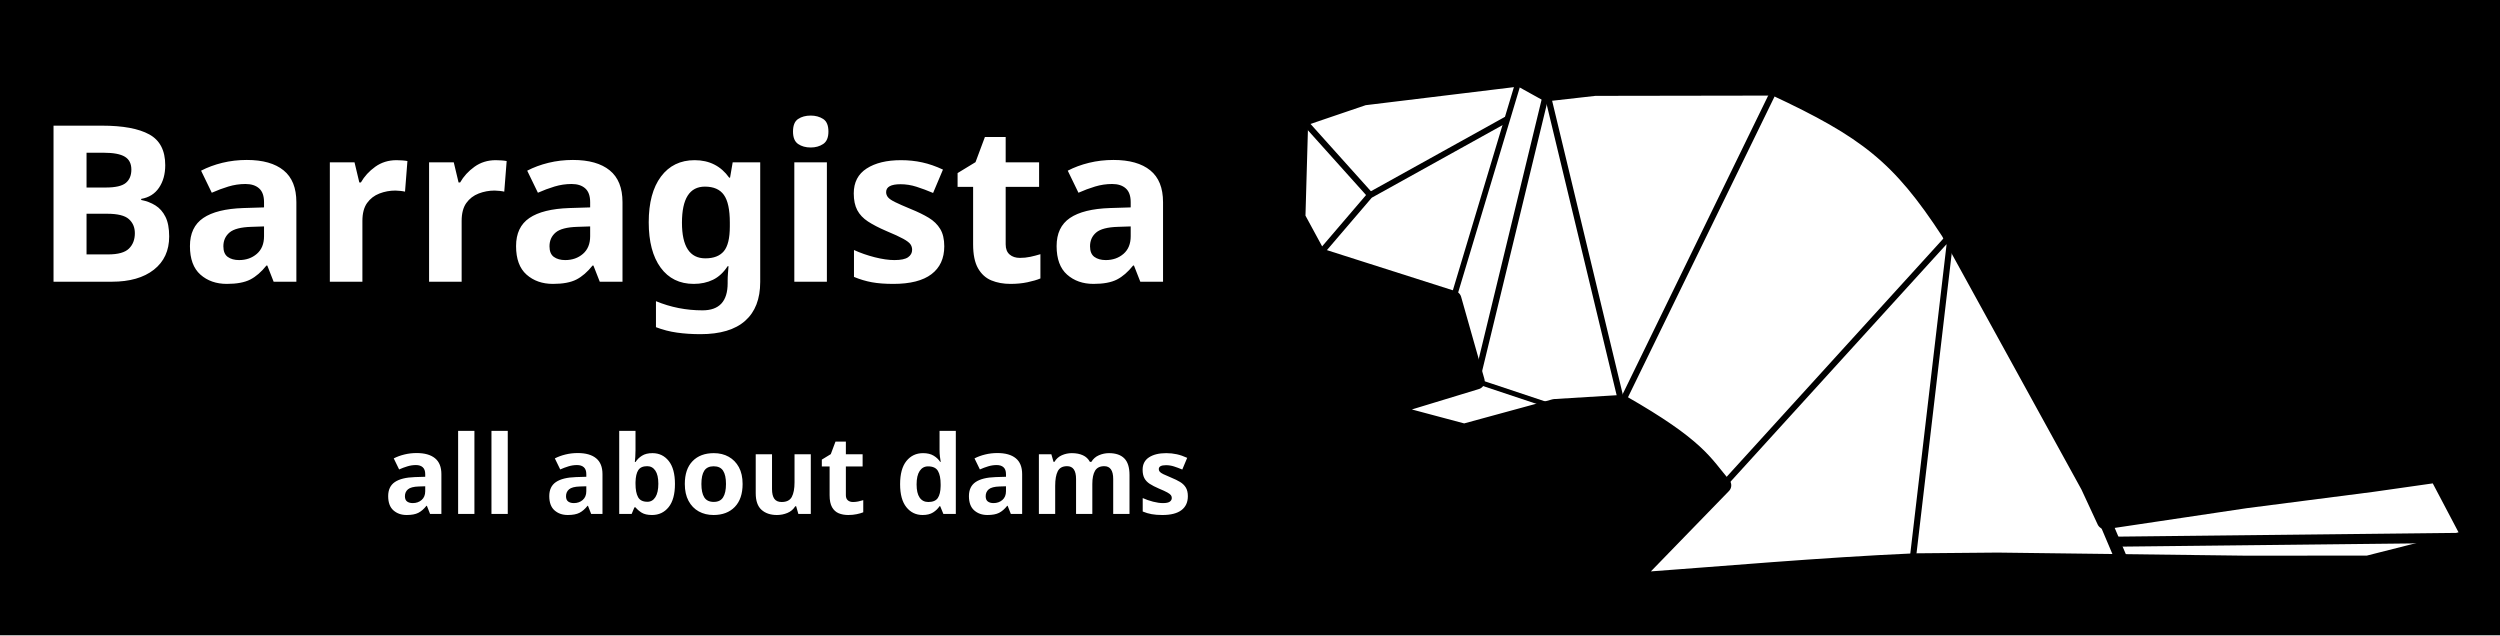
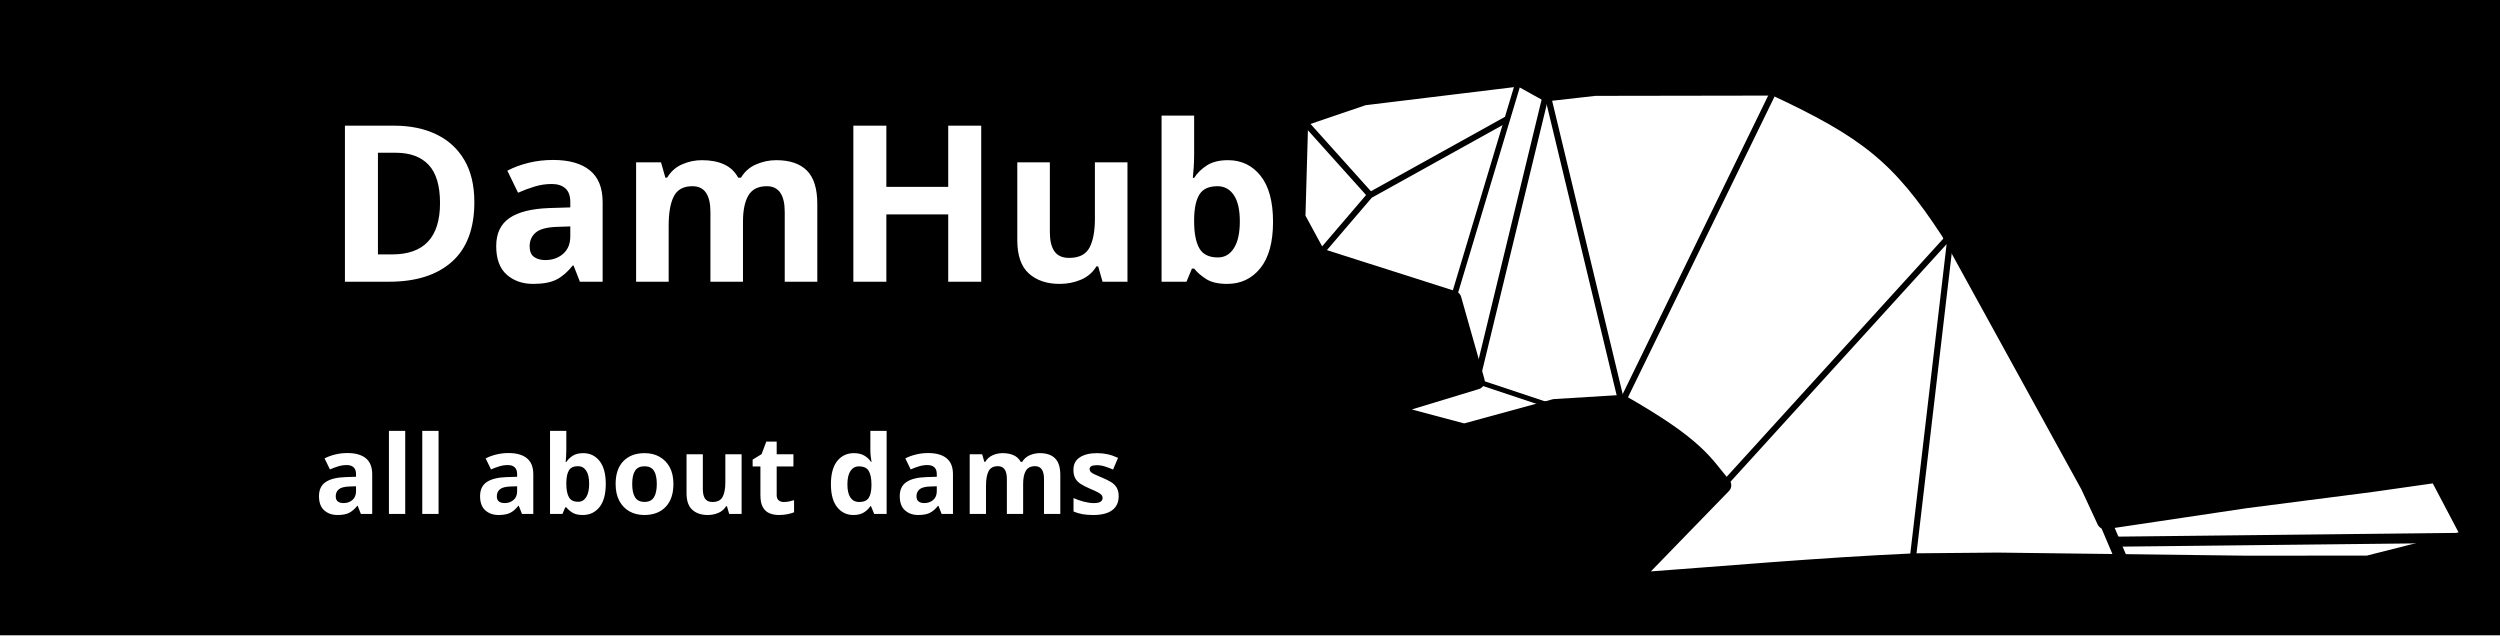
<svg xmlns="http://www.w3.org/2000/svg" xmlns:xlink="http://www.w3.org/1999/xlink" version="1.1" width="1220" height="310" viewBox="0 0 1220 310" id="svg11">
  <defs id="defs11">
    <linearGradient id="linearGradient264">
      <stop style="stop-color:#ffcc00;stop-opacity:1;" offset="0" id="stop264" />
      <stop style="stop-color:#ffcc00;stop-opacity:0;" offset="1" id="stop265" />
    </linearGradient>
    <linearGradient id="swatch226">
      <stop style="stop-color:#000000;stop-opacity:1;" offset="0" id="stop226" />
    </linearGradient>
    <linearGradient xlink:href="#linearGradient264" id="linearGradient10-8" gradientUnits="userSpaceOnUse" x1="35.743" y1="932.026" x2="420.768" y2="932.026" />
    <linearGradient id="linearGradient3-8" gradientTransform="scale(0.5081644,1.967867)" x1="273.185" y1="404.889" x2="360.967" y2="404.889" gradientUnits="userSpaceOnUse">
      <stop style="stop-color:#ffcc00;stop-opacity:1;" offset="0" id="stop1" />
      <stop style="stop-color:#ffcc00;stop-opacity:0;" offset="1" id="stop2" />
    </linearGradient>
    <linearGradient id="linearGradient5-4" gradientTransform="scale(0.7051319,1.418174)" x1="317.723" y1="560.051" x2="450.376" y2="560.051" gradientUnits="userSpaceOnUse">
      <stop style="stop-color:#ffcc00;stop-opacity:1;" offset="0" id="stop4" />
      <stop style="stop-color:#ffcc00;stop-opacity:0;" offset="1" id="stop5" />
    </linearGradient>
    <linearGradient id="linearGradient7-1" gradientTransform="scale(0.3655418,2.735665)" x1="1079.656" y1="321.706" x2="1151.08" y2="321.706" gradientUnits="userSpaceOnUse">
      <stop style="stop-color:#ffcc00;stop-opacity:1;" offset="0" id="stop6" />
      <stop style="stop-color:#ffcc00;stop-opacity:0;" offset="1" id="stop7" />
    </linearGradient>
    <linearGradient id="linearGradient9-6" gradientTransform="scale(0.9513322,1.051157)" x1="37.571" y1="771.832" x2="83.907" y2="771.832" gradientUnits="userSpaceOnUse">
      <stop style="stop-color:#ffcc00;stop-opacity:1;" offset="0" id="stop8" />
      <stop style="stop-color:#ffcc00;stop-opacity:0;" offset="1" id="stop9" />
    </linearGradient>
    <linearGradient xlink:href="#linearGradient264" id="linearGradient25" gradientUnits="userSpaceOnUse" x1="35.743" y1="932.026" x2="420.768" y2="932.026" />
    <linearGradient xlink:href="#linearGradient264" id="linearGradient26" gradientUnits="userSpaceOnUse" x1="35.743" y1="932.026" x2="420.768" y2="932.026" />
    <linearGradient xlink:href="#linearGradient264" id="linearGradient27" gradientUnits="userSpaceOnUse" x1="35.743" y1="932.026" x2="420.768" y2="932.026" />
    <linearGradient xlink:href="#linearGradient264" id="linearGradient28" gradientUnits="userSpaceOnUse" x1="35.743" y1="932.026" x2="420.768" y2="932.026" />
    <filter style="color-interpolation-filters:sRGB" id="filter209" x="-0.005" y="-0.034" width="1.012" height="1.061">
      <feFlood result="flood" in="SourceGraphic" flood-opacity="0.498" flood-color="rgb(0,0,0)" id="feFlood207" />
      <feGaussianBlur result="blur" in="SourceGraphic" stdDeviation="1.3" id="feGaussianBlur207" />
      <feOffset result="offset" in="blur" dx="0.6" dy="-0.8" id="feOffset207" />
      <feComposite result="comp1" operator="in" in="flood" in2="offset" id="feComposite208" />
      <feComposite result="comp2" operator="over" in="SourceGraphic" in2="comp1" id="feComposite209" />
    </filter>
    <filter style="color-interpolation-filters:sRGB" id="filter211" x="-0.008" y="-0.098" width="1.017" height="1.176">
      <feFlood result="flood" in="SourceGraphic" flood-opacity="0.498" flood-color="rgb(0,0,0)" id="feFlood209" />
      <feGaussianBlur result="blur" in="SourceGraphic" stdDeviation="1.3" id="feGaussianBlur209" />
      <feOffset result="offset" in="blur" dx="0.6" dy="-0.8" id="feOffset209" />
      <feComposite result="comp1" operator="in" in="flood" in2="offset" id="feComposite210" />
      <feComposite result="comp2" operator="over" in="SourceGraphic" in2="comp1" id="feComposite211" />
    </filter>
  </defs>
  <rect style="display:inline;fill:#000000;fill-opacity:1;fill-rule:nonzero;stroke:none;stroke-width:119.991;stroke-linecap:round;stroke-linejoin:round;stroke-dasharray:none;stroke-opacity:1;paint-order:stroke markers fill" id="rect264-4-1-2-1-1-5" width="1220" height="310" x="9.2773433e-09" y="-1.6992187e-06" />
  <g id="g22-6" transform="translate(4.571815,408.3102)" style="display:inline">
    <g id="g21-0" style="display:inline">
      <rect style="fill:#facc15;fill-opacity:1;fill-rule:nonzero;stroke:none;stroke-width:7.4;stroke-linecap:round;stroke-linejoin:round;stroke-dasharray:none;stroke-opacity:1;paint-order:stroke markers fill" id="rect264-4-1-2-5" width="40.92" height="35.153" x="1215.428" y="-443.463" />
      <rect style="fill:#facc15;fill-opacity:1;fill-rule:nonzero;stroke:none;stroke-width:7.4;stroke-linecap:round;stroke-linejoin:round;stroke-dasharray:none;stroke-opacity:1;paint-order:stroke markers fill" id="rect264-4-1-2-1-1" width="40.92" height="35.153" x="-45.491" y="-443.463" />
    </g>
    <path style="display:inline;mix-blend-mode:normal;fill:#ffffff;fill-opacity:1;stroke:#000000;stroke-width:9.621;stroke-linecap:round;stroke-linejoin:round;stroke-miterlimit:16.2;stroke-dasharray:none;stroke-opacity:1;paint-order:normal" d="m -946.422,588.033 -12.183,-22.467 1.653,-57.968 37.455,-12.733 91.555,-11.133 15.816,8.769 28.219,-3.191 105.373,-0.17 c 54.113,25.241 73.492,40.397 102.498,84.812 l 81.955,148.992 9.602,20.701 82.583,-12.333 74.331,-9.585 38.057,-5.426 19.567,37.152 -60.245,15.257 -70.616,0.077 -146.798,-1.829 -48.604,0.437 c -55.669,2.48 -111.493,7.496 -167.142,11.552 l 54.665,-56.273 c -11.055,-12.974 -14.524,-22.547 -59.489,-48.234 l -39.391,2.412 -53.058,14.47 -24.117,-6.431 -24.117,-6.431 55.469,-16.882 v 0 l -13.666,-48.234 z" id="path15-2-9-7-4-1" transform="matrix(0.8315286,0,0,0.8315286,1425.577,-772.399)" />
    <path style="display:inline;mix-blend-mode:normal;fill:#facc15;fill-opacity:1;fill-rule:nonzero;stroke:#000000;stroke-width:6;stroke-linecap:round;stroke-linejoin:miter;stroke-dasharray:none;stroke-opacity:1;paint-order:normal" d="m -378.812,-154.038 4.273,10.073 4.273,10.073" id="path264-4-2" transform="translate(1401.53)" />
    <g id="g172-4-2-8-2-5" style="display:inline;mix-blend-mode:normal;fill:url(#linearGradient10-8);stroke:#000000;stroke-width:3.608;stroke-dasharray:none;stroke-opacity:1" transform="matrix(0.8315286,0,0,0.8315286,599.0281,-1026.957)">
      <path style="fill:url(#linearGradient25);fill-opacity:1;stroke:#000000;stroke-width:3.346;stroke-linecap:round;stroke-linejoin:round;stroke-dasharray:none;stroke-opacity:1;paint-order:stroke markers fill" d="M 165.784,790.255 126.96,919.475" id="path16-1-1-6-4-9" />
      <path style="fill:url(#linearGradient3-8);fill-opacity:1;stroke:#000000;stroke-width:3.608;stroke-linecap:round;stroke-linejoin:round;stroke-dasharray:none;stroke-opacity:1;paint-order:stroke markers fill" d="M 181.627,798.572 140.627,967.709" id="path17-4-8-4-53-3" />
      <path style="fill:url(#linearGradient26);fill-opacity:1;stroke:#000000;stroke-width:2.966;stroke-linecap:round;stroke-linejoin:round;stroke-dasharray:none;stroke-opacity:1;paint-order:stroke markers fill" d="m 140.627,967.709 45.822,15.274" id="path18-0-3-0-7-8" />
      <path style="fill:url(#linearGradient5-4);fill-opacity:1;stroke:#000000;stroke-width:3.608;stroke-linecap:round;stroke-linejoin:round;stroke-dasharray:none;stroke-opacity:1;paint-order:stroke markers fill" d="M 315.771,796.054 225.84,980.572" id="path19-1-4-2-3-2" />
      <path style="fill:url(#linearGradient27);fill-opacity:1;stroke:#000000;stroke-width:3.608;stroke-linecap:round;stroke-linejoin:round;stroke-dasharray:none;stroke-opacity:1;paint-order:stroke markers fill" d="M 285.329,1028.806 418.964,881.883" id="path20-7-7-9-7-1" />
      <path style="fill:url(#linearGradient7-1);fill-opacity:1;stroke:#000000;stroke-width:3.608;stroke-linecap:round;stroke-linejoin:round;stroke-dasharray:none;stroke-opacity:1;paint-order:stroke markers fill" d="M 396.463,1073.667 418.964,881.883" id="path21-8-4-7-09-3" />
      <path style="fill:url(#linearGradient28);fill-opacity:1;stroke:#000000;stroke-width:3.608;stroke-linecap:round;stroke-linejoin:round;stroke-dasharray:none;stroke-opacity:1;paint-order:stroke markers fill" d="m 181.954,798.145 43.886,182.427" id="path27-5-3-4-4-5" />
      <path style="opacity:1;fill:url(#linearGradient9-6);fill-opacity:1;stroke:#000000;stroke-width:3.608;stroke-linecap:round;stroke-linejoin:round;stroke-dasharray:none;stroke-opacity:1;paint-order:stroke markers fill" d="m 37.547,813.12 40.473,45.098" id="path195-0-5-9-2-6" />
      <path style="opacity:1;fill:none;fill-opacity:1;stroke:#000000;stroke-width:3.563;stroke-linecap:round;stroke-linejoin:round;stroke-dasharray:none;stroke-opacity:1;paint-order:stroke markers fill" d="m 47.59,894.166 30.41,-35.542 49.104,-27.254 30.804,-17.097" id="path196-1-1-9-21-3" />
      <path style="opacity:1;fill:none;fill-opacity:1;fill-rule:nonzero;stroke:#000000;stroke-width:5.893;stroke-linecap:round;stroke-linejoin:round;stroke-dasharray:none;stroke-opacity:1;paint-order:stroke markers fill" d="m -479.342,755.758 209.399,-2.305" id="path263-4-1-7-7" transform="translate(994.0118,306.1327)" />
    </g>
-     <g id="g19-2" transform="translate(1401.53)" style="display:inline">
+     <g id="g19-2" transform="translate(1100)" style="display:inline">
      <text xml:space="preserve" style="font-size:53.333px;font-family:Poppins;-inkscape-font-specification:Poppins;fill:#ffffff;fill-opacity:1;stroke-width:6;stroke-linecap:round;stroke-linejoin:round;stroke-miterlimit:16.2;filter:url(#filter211)" x="-1218.905" y="-157.518" id="text1-8">
-         <tspan id="tspan1-4" x="-1218.905" y="-157.518" style="font-style:normal;font-variant:normal;font-weight:600;font-stretch:normal;font-size:53.333px;font-family:Poppins;-inkscape-font-specification:'Poppins Semi-Bold';fill:#ffffff;fill-opacity:1">all about dams</tspan>
+         <tspan id="tspan1-4" x="-1173" y="-157.518" style="font-style:normal;font-variant:normal;font-weight:600;font-stretch:normal;font-size:53.333px;font-family:Poppins;-inkscape-font-specification:'Poppins Semi-Bold';fill:#ffffff;fill-opacity:1">
+                all about dams</tspan>
      </text>
      <text xml:space="preserve" style="font-size:106.667px;font-family:Poppins;-inkscape-font-specification:Poppins;fill:#ffffff;fill-opacity:1;stroke-width:6;stroke-linecap:round;stroke-linejoin:round;stroke-miterlimit:16.2;filter:url(#filter209)" x="-1389.574" y="-270.833" id="text1-1-8">
-         <tspan id="tspan1-2-3" x="-1389.574" y="-270.833" style="font-style:normal;font-variant:normal;font-weight:bold;font-stretch:normal;font-size:106.667px;font-family:Poppins;-inkscape-font-specification:'Poppins Bold';fill:#ffffff;fill-opacity:1">Barragista</tspan>
+         <tspan id="tspan1-2-3" x="-1389.574" y="-270.833" style="font-style:normal;font-variant:normal;font-weight:bold;font-stretch:normal;font-size:106.667px;font-family:Poppins;-inkscape-font-specification:'Poppins Bold';fill:#ffffff;fill-opacity:1">
+                DamHub</tspan>
      </text>
    </g>
  </g>
</svg>
